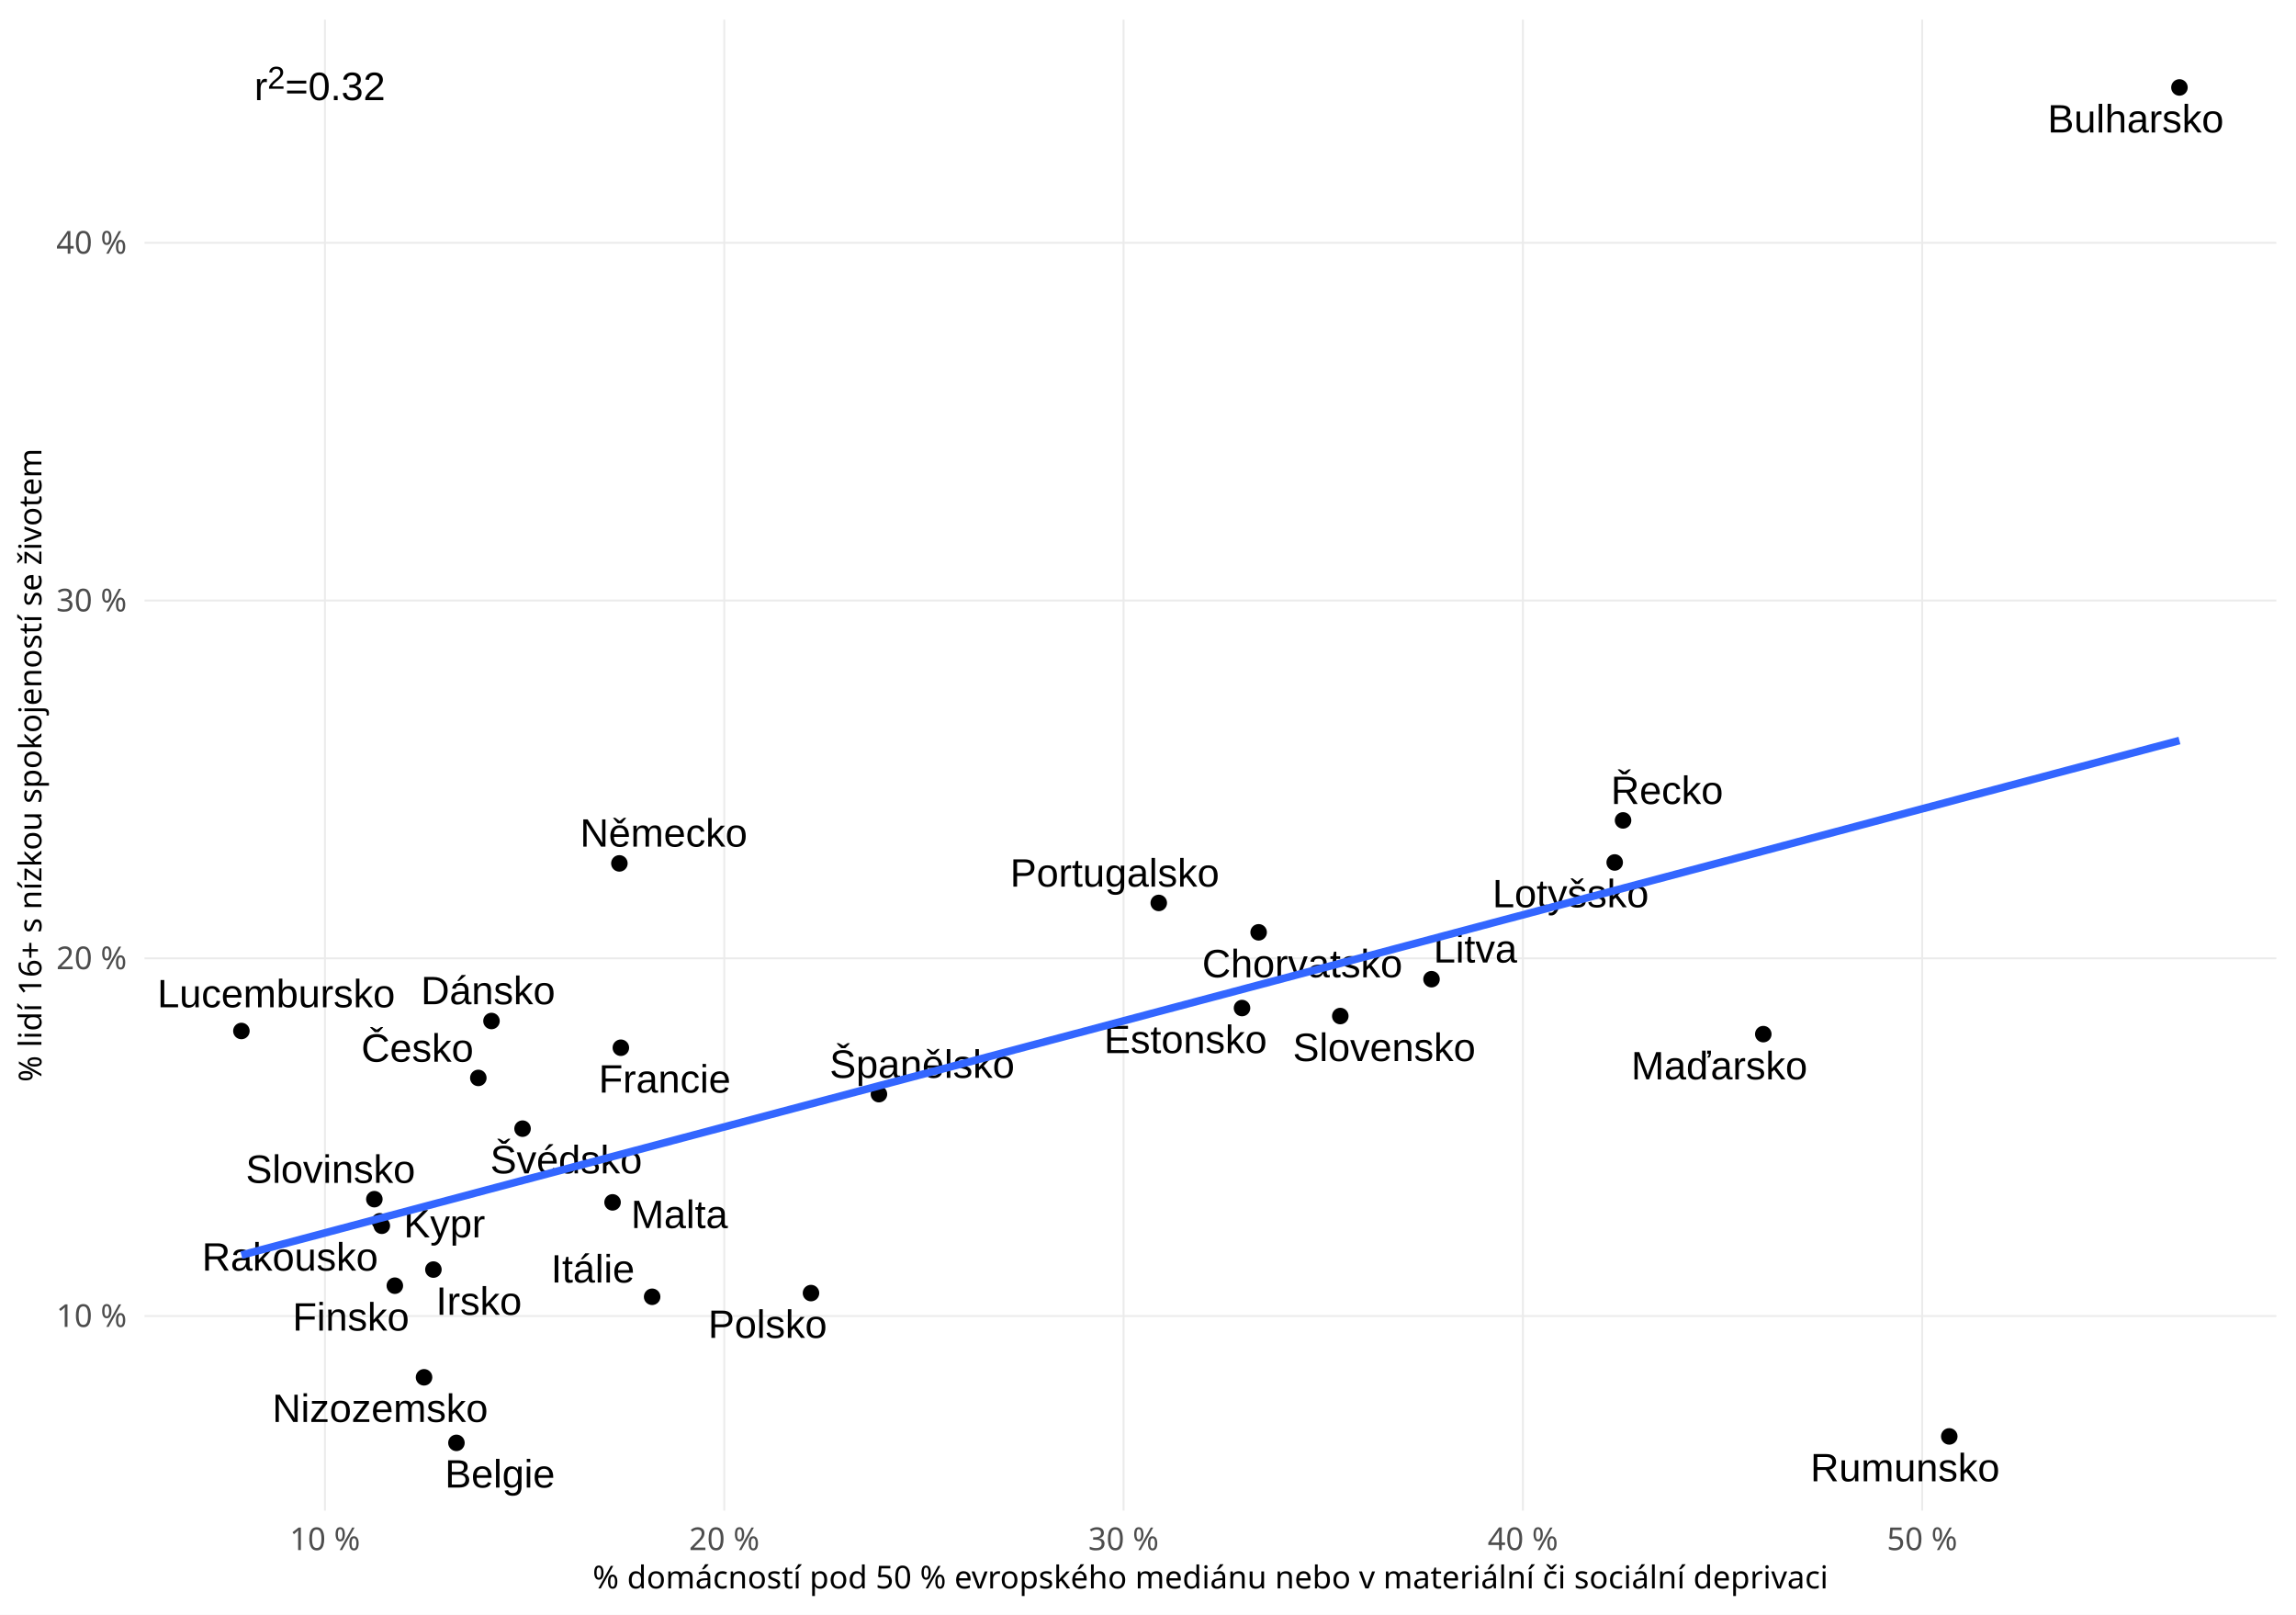
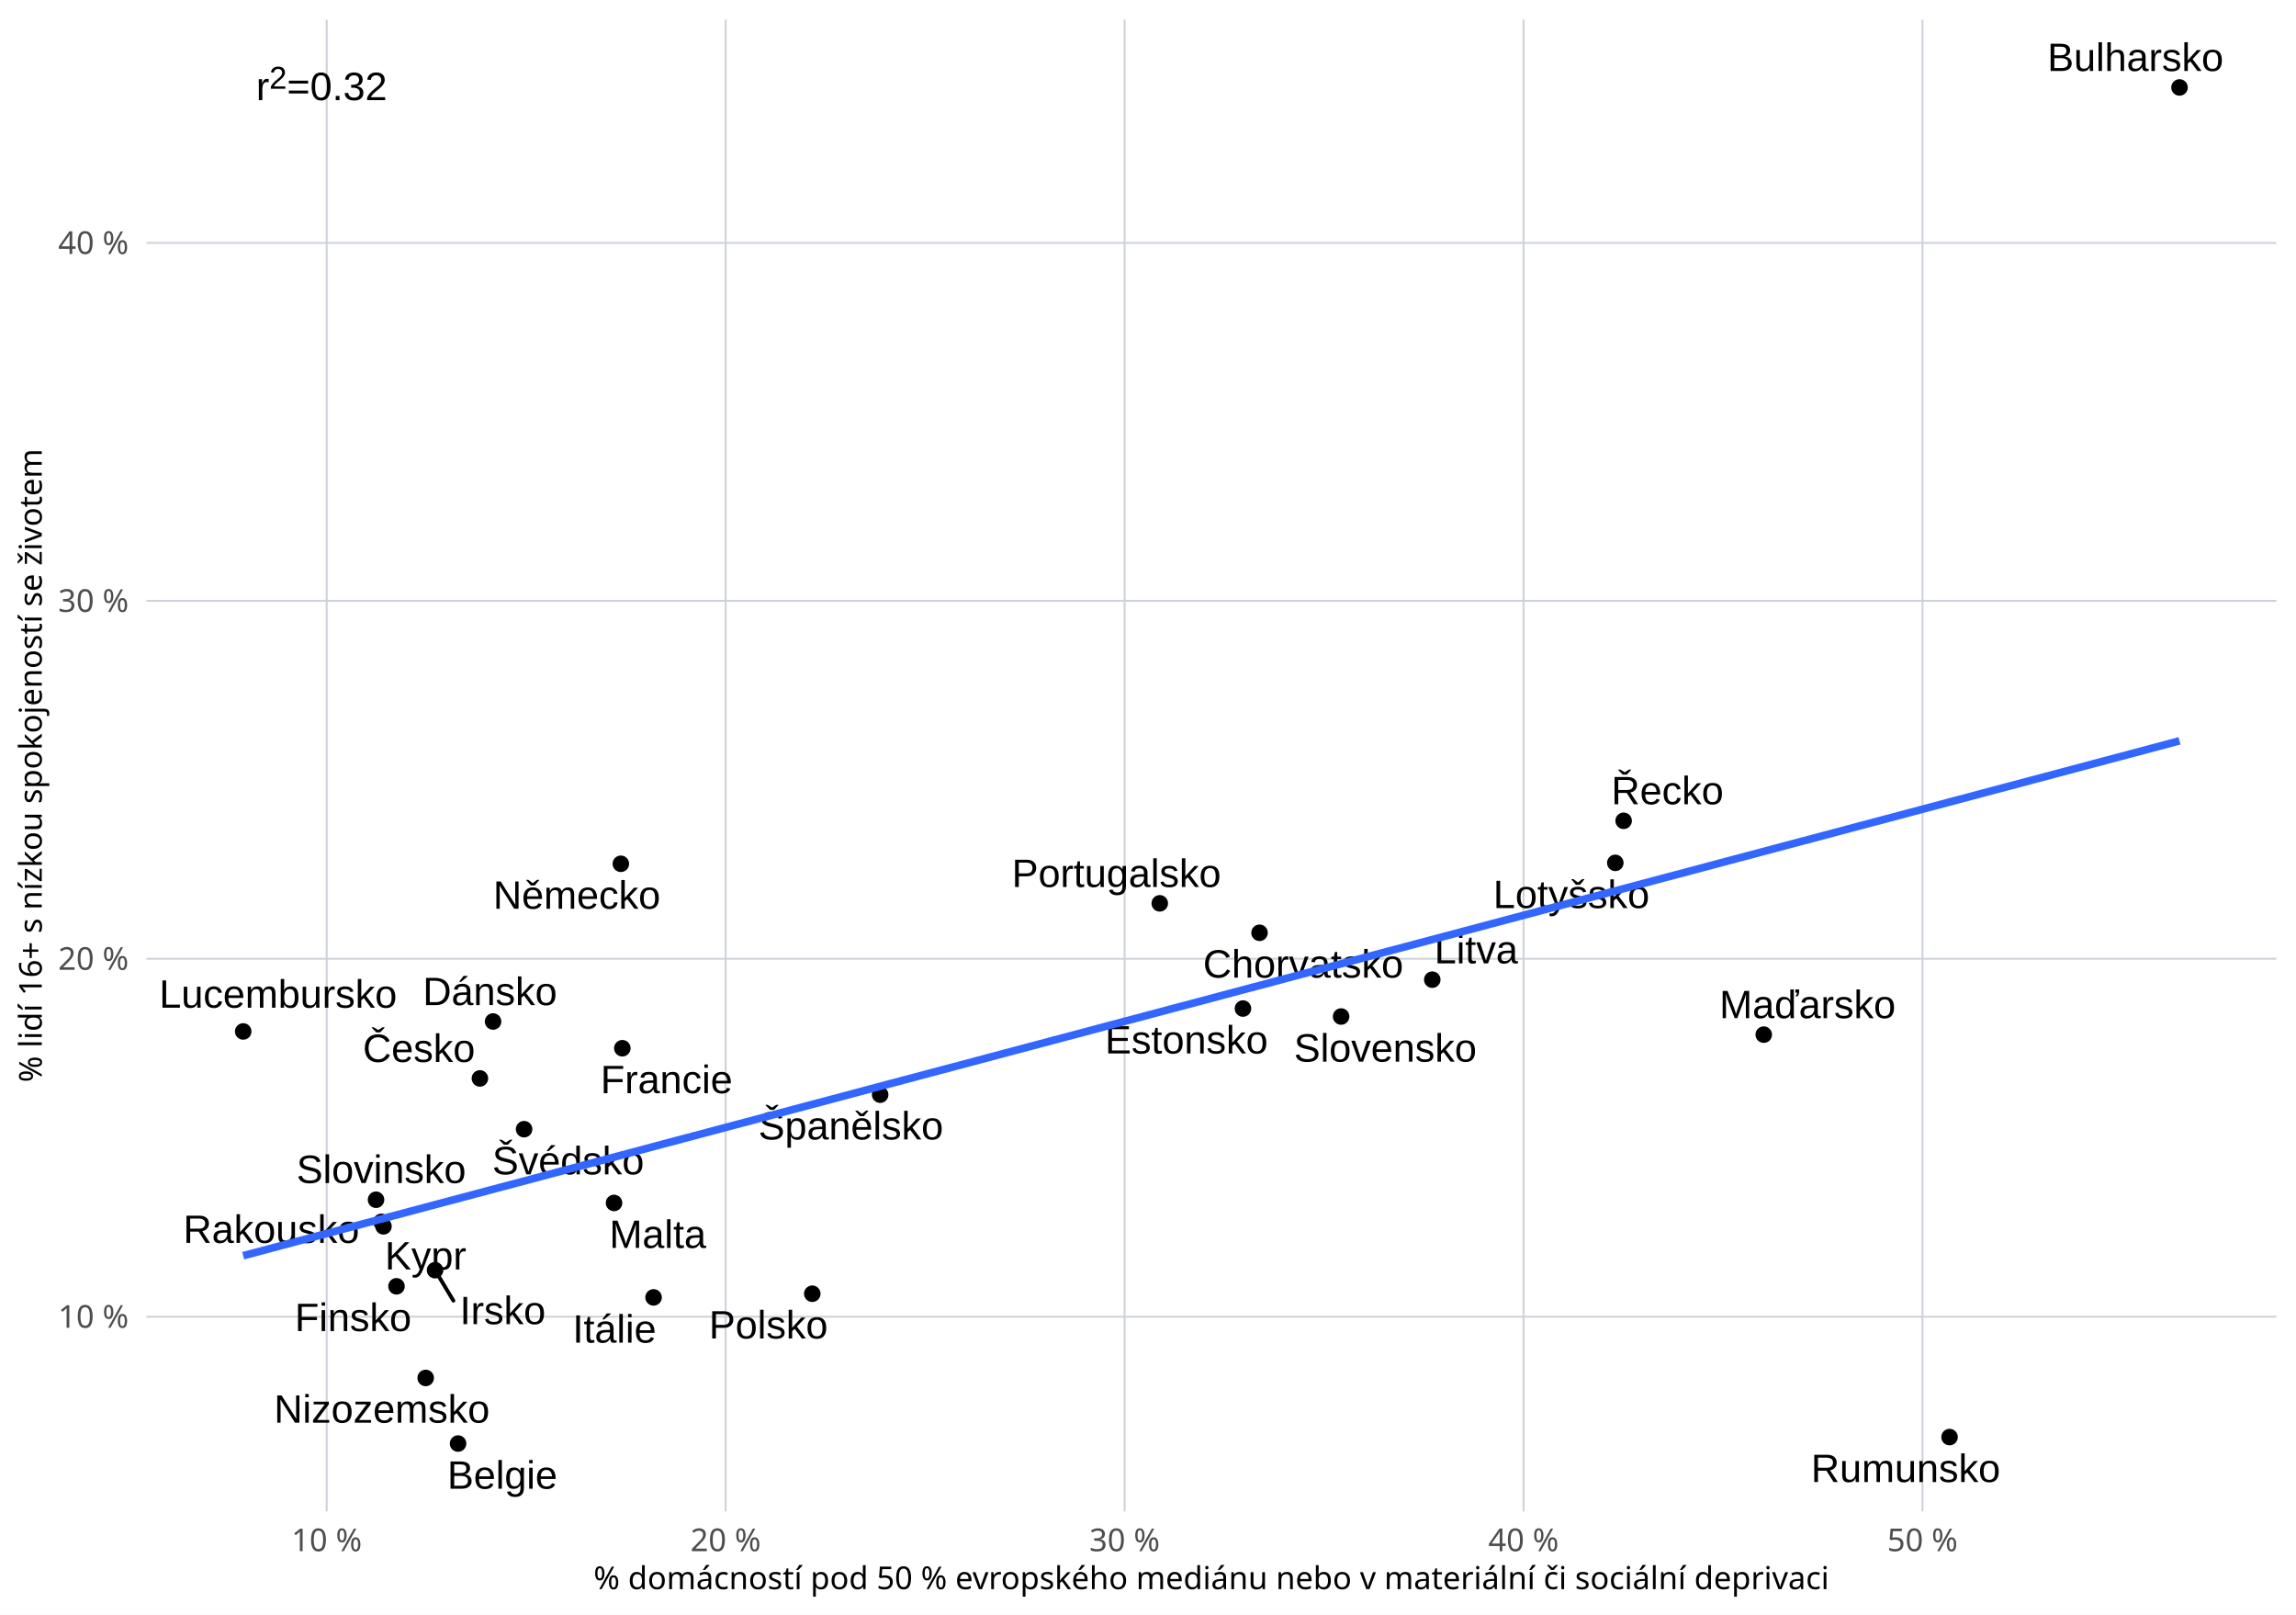
<svg xmlns="http://www.w3.org/2000/svg" class="svglite" width="640.00pt" height="450.00pt" viewBox="0 0 640.00 450.00">
  <defs>
    <style type="text/css">
    .svglite line, .svglite polyline, .svglite polygon, .svglite path, .svglite rect, .svglite circle {
      fill: none;
      stroke: #000000;
      stroke-linecap: round;
      stroke-linejoin: round;
      stroke-miterlimit: 10.00;
    }
    .svglite text {
      white-space: pre;
    }
  </style>
  </defs>
  <rect width="100%" height="100%" style="stroke: none; fill: #FFFFFF;" />
  <defs>
    <clipPath id="cpMC4wMHw2NDAuMDB8MC4wMHw0NTAuMDA=">
      <rect x="0.00" y="0.00" width="640.00" height="450.00" />
    </clipPath>
  </defs>
  <g clip-path="url(#cpMC4wMHw2NDAuMDB8MC4wMHw0NTAuMDA=)">
</g>
  <defs>
-     <clipPath id="cpNDAuMjh8NjM0LjUyfDUuNDh8NDIwLjk3">
-       <rect x="40.28" y="5.48" width="594.24" height="415.49" />
+     <clipPath id="cpNDAuODF8NjM0LjUyfDUuNDh8NDIxLjE3">
+       <rect x="40.81" y="5.48" width="593.71" height="415.69" />
    </clipPath>
  </defs>
-   <g clip-path="url(#cpNDAuMjh8NjM0LjUyfDUuNDh8NDIwLjk3)">
-     <polyline points="40.28,366.74 634.52,366.74 " style="stroke-width: 0.53; stroke: #EBEBEB; stroke-linecap: butt;" />
-     <polyline points="40.28,267.05 634.52,267.05 " style="stroke-width: 0.53; stroke: #EBEBEB; stroke-linecap: butt;" />
-     <polyline points="40.28,167.35 634.52,167.35 " style="stroke-width: 0.53; stroke: #EBEBEB; stroke-linecap: butt;" />
-     <polyline points="40.28,67.66 634.52,67.66 " style="stroke-width: 0.53; stroke: #EBEBEB; stroke-linecap: butt;" />
-     <polyline points="90.58,420.97 90.58,5.48 " style="stroke-width: 0.53; stroke: #EBEBEB; stroke-linecap: butt;" />
-     <polyline points="201.89,420.97 201.89,5.48 " style="stroke-width: 0.53; stroke: #EBEBEB; stroke-linecap: butt;" />
-     <polyline points="313.19,420.97 313.19,5.48 " style="stroke-width: 0.53; stroke: #EBEBEB; stroke-linecap: butt;" />
-     <polyline points="424.50,420.97 424.50,5.48 " style="stroke-width: 0.53; stroke: #EBEBEB; stroke-linecap: butt;" />
-     <polyline points="535.80,420.97 535.80,5.48 " style="stroke-width: 0.53; stroke: #EBEBEB; stroke-linecap: butt;" />
-     <circle cx="607.51" cy="24.37" r="1.95" style="stroke-width: 0.71; fill: #000000;" />
-     <circle cx="491.51" cy="288.18" r="1.95" style="stroke-width: 0.71; fill: #000000;" />
-     <circle cx="373.60" cy="283.14" r="1.95" style="stroke-width: 0.71; fill: #000000;" />
-     <circle cx="452.42" cy="228.62" r="1.95" style="stroke-width: 0.71; fill: #000000;" />
-     <circle cx="543.35" cy="400.28" r="1.95" style="stroke-width: 0.71; fill: #000000;" />
-     <circle cx="350.84" cy="259.81" r="1.95" style="stroke-width: 0.71; fill: #000000;" />
-     <circle cx="450.09" cy="240.34" r="1.95" style="stroke-width: 0.71; fill: #000000;" />
-     <circle cx="399.03" cy="272.87" r="1.95" style="stroke-width: 0.71; fill: #000000;" />
-     <circle cx="323.00" cy="251.62" r="1.95" style="stroke-width: 0.71; fill: #000000;" />
-     <circle cx="346.21" cy="280.91" r="1.95" style="stroke-width: 0.71; fill: #000000;" />
-     <circle cx="226.06" cy="360.34" r="1.95" style="stroke-width: 0.71; fill: #000000;" />
-     <circle cx="133.33" cy="300.38" r="1.95" style="stroke-width: 0.71; fill: #000000;" />
-     <circle cx="170.75" cy="335.06" r="1.95" style="stroke-width: 0.71; fill: #000000;" />
-     <circle cx="106.43" cy="341.58" r="1.95" style="stroke-width: 0.71; fill: #000000;" />
-     <circle cx="245.00" cy="304.90" r="1.95" style="stroke-width: 0.71; fill: #000000;" />
-     <circle cx="104.35" cy="334.17" r="1.95" style="stroke-width: 0.71; fill: #000000;" />
-     <circle cx="181.78" cy="361.37" r="1.95" style="stroke-width: 0.71; fill: #000000;" />
-     <circle cx="173.06" cy="291.97" r="1.95" style="stroke-width: 0.71; fill: #000000;" />
-     <circle cx="172.65" cy="240.60" r="1.95" style="stroke-width: 0.71; fill: #000000;" />
-     <circle cx="145.66" cy="314.52" r="1.95" style="stroke-width: 0.71; fill: #000000;" />
-     <circle cx="137.00" cy="284.52" r="1.95" style="stroke-width: 0.71; fill: #000000;" />
-     <circle cx="127.23" cy="402.08" r="1.95" style="stroke-width: 0.71; fill: #000000;" />
-     <circle cx="118.20" cy="383.81" r="1.95" style="stroke-width: 0.71; fill: #000000;" />
-     <circle cx="110.06" cy="358.28" r="1.95" style="stroke-width: 0.71; fill: #000000;" />
-     <circle cx="120.81" cy="353.79" r="1.95" style="stroke-width: 0.71; fill: #000000;" />
-     <circle cx="105.85" cy="340.33" r="1.95" style="stroke-width: 0.71; fill: #000000;" />
-     <circle cx="67.29" cy="287.30" r="1.95" style="stroke-width: 0.71; fill: #000000;" />
-     <text x="595.31" y="36.92" text-anchor="middle" style="font-size: 11.04px; font-family: &quot;Arial&quot;;" textLength="49.05px" lengthAdjust="spacingAndGlyphs">Bulharsko</text>
-     <text x="479.25" y="300.78" text-anchor="middle" style="font-size: 11.04px; font-family: &quot;Arial&quot;;" textLength="49.57px" lengthAdjust="spacingAndGlyphs">Maďarsko</text>
-     <text x="385.83" y="295.68" text-anchor="middle" style="font-size: 11.04px; font-family: &quot;Arial&quot;;" textLength="50.89px" lengthAdjust="spacingAndGlyphs">Slovensko</text>
-     <text x="464.68" y="224.05" text-anchor="middle" style="font-size: 11.04px; font-family: &quot;Arial&quot;;" textLength="31.26px" lengthAdjust="spacingAndGlyphs">Řecko</text>
-     <text x="531.02" y="412.80" text-anchor="middle" style="font-size: 11.04px; font-family: &quot;Arial&quot;;" textLength="52.72px" lengthAdjust="spacingAndGlyphs">Rumunsko</text>
-     <text x="363.01" y="272.34" text-anchor="middle" style="font-size: 11.04px; font-family: &quot;Arial&quot;;" textLength="55.79px" lengthAdjust="spacingAndGlyphs">Chorvatsko</text>
-     <text x="437.80" y="252.82" text-anchor="middle" style="font-size: 11.04px; font-family: &quot;Arial&quot;;" textLength="43.53px" lengthAdjust="spacingAndGlyphs">Lotyšsko</text>
-     <text x="411.24" y="268.22" text-anchor="middle" style="font-size: 11.04px; font-family: &quot;Arial&quot;;" textLength="23.30px" lengthAdjust="spacingAndGlyphs">Litva</text>
-     <text x="310.72" y="247.07" text-anchor="middle" style="font-size: 11.04px; font-family: &quot;Arial&quot;;" textLength="58.25px" lengthAdjust="spacingAndGlyphs">Portugalsko</text>
-     <text x="330.46" y="293.46" text-anchor="middle" style="font-size: 11.04px; font-family: &quot;Arial&quot;;" textLength="45.37px" lengthAdjust="spacingAndGlyphs">Estonsko</text>
-     <text x="213.96" y="372.83" text-anchor="middle" style="font-size: 11.04px; font-family: &quot;Arial&quot;;" textLength="33.11px" lengthAdjust="spacingAndGlyphs">Polsko</text>
-     <text x="116.35" y="295.87" text-anchor="middle" style="font-size: 11.04px; font-family: &quot;Arial&quot;;" textLength="31.26px" lengthAdjust="spacingAndGlyphs">Česko</text>
-     <text x="189.39" y="342.23" text-anchor="middle" style="font-size: 11.04px; font-family: &quot;Arial&quot;;" textLength="26.97px" lengthAdjust="spacingAndGlyphs">Malta</text>
-     <text x="123.88" y="344.82" text-anchor="middle" style="font-size: 11.04px; font-family: &quot;Arial&quot;;" textLength="22.68px" lengthAdjust="spacingAndGlyphs">Kypr</text>
-     <text x="257.03" y="300.35" text-anchor="middle" style="font-size: 11.04px; font-family: &quot;Arial&quot;;" textLength="51.51px" lengthAdjust="spacingAndGlyphs">Španělsko</text>
-     <text x="92.13" y="329.63" text-anchor="middle" style="font-size: 11.04px; font-family: &quot;Arial&quot;;" textLength="47.20px" lengthAdjust="spacingAndGlyphs">Slovinsko</text>
-     <text x="165.25" y="357.40" text-anchor="middle" style="font-size: 11.04px; font-family: &quot;Arial&quot;;" textLength="23.30px" lengthAdjust="spacingAndGlyphs">Itálie</text>
-     <text x="185.28" y="304.48" text-anchor="middle" style="font-size: 11.04px; font-family: &quot;Arial&quot;;" textLength="36.78px" lengthAdjust="spacingAndGlyphs">Francie</text>
-     <text x="185.00" y="235.93" text-anchor="middle" style="font-size: 11.04px; font-family: &quot;Arial&quot;;" textLength="46.58px" lengthAdjust="spacingAndGlyphs">Německo</text>
-     <text x="157.82" y="326.98" text-anchor="middle" style="font-size: 11.04px; font-family: &quot;Arial&quot;;" textLength="42.31px" lengthAdjust="spacingAndGlyphs">Švédsko</text>
-     <text x="136.04" y="279.84" text-anchor="middle" style="font-size: 11.04px; font-family: &quot;Arial&quot;;" textLength="37.40px" lengthAdjust="spacingAndGlyphs">Dánsko</text>
-     <text x="139.35" y="414.53" text-anchor="middle" style="font-size: 11.04px; font-family: &quot;Arial&quot;;" textLength="30.66px" lengthAdjust="spacingAndGlyphs">Belgie</text>
-     <text x="105.96" y="396.25" text-anchor="middle" style="font-size: 11.04px; font-family: &quot;Arial&quot;;" textLength="60.06px" lengthAdjust="spacingAndGlyphs">Nizozemsko</text>
-     <text x="97.81" y="370.79" text-anchor="middle" style="font-size: 11.04px; font-family: &quot;Arial&quot;;" textLength="32.49px" lengthAdjust="spacingAndGlyphs">Finsko</text>
-     <text x="133.48" y="366.39" text-anchor="middle" style="font-size: 11.04px; font-family: &quot;Arial&quot;;" textLength="23.90px" lengthAdjust="spacingAndGlyphs">Irsko</text>
-     <text x="80.84" y="354.08" text-anchor="middle" style="font-size: 11.04px; font-family: &quot;Arial&quot;;" textLength="49.05px" lengthAdjust="spacingAndGlyphs">Rakousko</text>
-     <text x="76.99" y="280.70" text-anchor="middle" style="font-size: 11.04px; font-family: &quot;Arial&quot;;" textLength="66.21px" lengthAdjust="spacingAndGlyphs">Lucembursko</text>
-     <polyline points="67.29,349.75 74.13,347.94 80.97,346.12 87.81,344.31 94.64,342.49 101.48,340.68 108.32,338.86 115.16,337.05 122.00,335.23 128.84,333.42 135.67,331.60 142.51,329.79 149.35,327.97 156.19,326.16 163.03,324.34 169.86,322.53 176.70,320.71 183.54,318.90 190.38,317.08 197.22,315.27 204.06,313.45 210.89,311.64 217.73,309.82 224.57,308.01 231.41,306.19 238.25,304.38 245.08,302.56 251.92,300.75 258.76,298.93 265.60,297.12 272.44,295.30 279.28,293.49 286.11,291.67 292.95,289.85 299.79,288.04 306.63,286.22 313.47,284.41 320.30,282.59 327.14,280.78 333.98,278.96 340.82,277.15 347.66,275.33 354.50,273.52 361.33,271.70 368.17,269.89 375.01,268.07 381.85,266.26 388.69,264.44 395.53,262.63 402.36,260.81 409.20,259.00 416.04,257.18 422.88,255.37 429.72,253.55 436.55,251.74 443.39,249.92 450.23,248.11 457.07,246.29 463.91,244.48 470.75,242.66 477.58,240.85 484.42,239.03 491.26,237.22 498.10,235.40 504.94,233.58 511.77,231.77 518.61,229.95 525.45,228.14 532.29,226.32 539.13,224.51 545.97,222.69 552.80,220.88 559.64,219.06 566.48,217.25 573.32,215.43 580.16,213.62 587.00,211.80 593.83,209.99 600.67,208.17 607.51,206.36 " style="stroke-width: 2.13; stroke: #3366FF; stroke-linecap: butt;" />
-     <text x="70.89" y="27.90" style="font-size: 11.04px; font-family: &quot;Arial&quot;;" textLength="3.67px" lengthAdjust="spacingAndGlyphs">r</text>
-     <text x="74.56" y="24.73" style="font-size: 8.83px; font-family: &quot;Arial&quot;;" textLength="4.91px" lengthAdjust="spacingAndGlyphs">2</text>
-     <text x="79.47" y="27.90" style="font-size: 11.04px; font-family: &quot;Arial&quot;;" textLength="27.91px" lengthAdjust="spacingAndGlyphs">=0.32</text>
+   <g clip-path="url(#cpNDAuODF8NjM0LjUyfDUuNDh8NDIxLjE3)">
+     <polyline points="40.81,366.92 634.52,366.92 " style="stroke-width: 0.53; stroke: #CDD1D9; stroke-linecap: butt;" />
+     <polyline points="40.81,267.17 634.52,267.17 " style="stroke-width: 0.53; stroke: #CDD1D9; stroke-linecap: butt;" />
+     <polyline points="40.81,167.43 634.52,167.43 " style="stroke-width: 0.53; stroke: #CDD1D9; stroke-linecap: butt;" />
+     <polyline points="40.81,67.69 634.52,67.69 " style="stroke-width: 0.53; stroke: #CDD1D9; stroke-linecap: butt;" />
+     <polyline points="91.06,421.17 91.06,5.48 " style="stroke-width: 0.53; stroke: #CDD1D9; stroke-linecap: butt;" />
+     <polyline points="202.27,421.17 202.27,5.48 " style="stroke-width: 0.53; stroke: #CDD1D9; stroke-linecap: butt;" />
+     <polyline points="313.48,421.17 313.48,5.48 " style="stroke-width: 0.53; stroke: #CDD1D9; stroke-linecap: butt;" />
+     <polyline points="424.68,421.17 424.68,5.48 " style="stroke-width: 0.53; stroke: #CDD1D9; stroke-linecap: butt;" />
+     <polyline points="535.89,421.17 535.89,5.48 " style="stroke-width: 0.53; stroke: #CDD1D9; stroke-linecap: butt;" />
+     <circle cx="607.53" cy="24.37" r="1.95" style="stroke-width: 0.71; fill: #000000;" />
+     <circle cx="491.64" cy="288.32" r="1.95" style="stroke-width: 0.71; fill: #000000;" />
+     <circle cx="373.83" cy="283.27" r="1.95" style="stroke-width: 0.71; fill: #000000;" />
+     <circle cx="452.58" cy="228.73" r="1.95" style="stroke-width: 0.71; fill: #000000;" />
+     <circle cx="543.43" cy="400.47" r="1.95" style="stroke-width: 0.71; fill: #000000;" />
+     <circle cx="351.09" cy="259.94" r="1.95" style="stroke-width: 0.71; fill: #000000;" />
+     <circle cx="450.26" cy="240.45" r="1.95" style="stroke-width: 0.71; fill: #000000;" />
+     <circle cx="399.24" cy="273.00" r="1.95" style="stroke-width: 0.71; fill: #000000;" />
+     <circle cx="323.28" cy="251.73" r="1.95" style="stroke-width: 0.71; fill: #000000;" />
+     <circle cx="346.47" cy="281.05" r="1.95" style="stroke-width: 0.71; fill: #000000;" />
+     <circle cx="226.42" cy="360.52" r="1.95" style="stroke-width: 0.71; fill: #000000;" />
+     <circle cx="133.77" cy="300.52" r="1.95" style="stroke-width: 0.71; fill: #000000;" />
+     <circle cx="171.16" cy="335.22" r="1.95" style="stroke-width: 0.71; fill: #000000;" />
+     <circle cx="106.89" cy="341.74" r="1.95" style="stroke-width: 0.71; fill: #000000;" />
+     <circle cx="245.34" cy="305.05" r="1.95" style="stroke-width: 0.71; fill: #000000;" />
+     <circle cx="104.82" cy="334.33" r="1.95" style="stroke-width: 0.71; fill: #000000;" />
+     <circle cx="182.18" cy="361.54" r="1.95" style="stroke-width: 0.71; fill: #000000;" />
+     <circle cx="173.47" cy="292.11" r="1.95" style="stroke-width: 0.71; fill: #000000;" />
+     <circle cx="173.06" cy="240.71" r="1.95" style="stroke-width: 0.71; fill: #000000;" />
+     <circle cx="146.09" cy="314.67" r="1.95" style="stroke-width: 0.71; fill: #000000;" />
+     <circle cx="137.44" cy="284.66" r="1.95" style="stroke-width: 0.71; fill: #000000;" />
+     <circle cx="127.68" cy="402.27" r="1.95" style="stroke-width: 0.71; fill: #000000;" />
+     <circle cx="118.66" cy="383.99" r="1.95" style="stroke-width: 0.71; fill: #000000;" />
+     <circle cx="110.52" cy="358.45" r="1.95" style="stroke-width: 0.71; fill: #000000;" />
+     <circle cx="121.27" cy="353.96" r="1.95" style="stroke-width: 0.71; fill: #000000;" />
+     <circle cx="106.32" cy="340.49" r="1.95" style="stroke-width: 0.71; fill: #000000;" />
+     <circle cx="67.79" cy="287.43" r="1.95" style="stroke-width: 0.71; fill: #000000;" />
+     <line x1="126.38" y1="362.45" x2="121.80" y2="354.85" style="stroke-width: 1.07;" />
+     <text x="595.24" y="19.78" text-anchor="middle" style="font-size: 11.04px; font-family: &quot;Arial&quot;;" textLength="49.05px" lengthAdjust="spacingAndGlyphs">Bulharsko</text>
+     <text x="503.84" y="283.73" text-anchor="middle" style="font-size: 11.04px; font-family: &quot;Arial&quot;;" textLength="49.57px" lengthAdjust="spacingAndGlyphs">Maďarsko</text>
+     <text x="386.14" y="295.85" text-anchor="middle" style="font-size: 11.04px; font-family: &quot;Arial&quot;;" textLength="50.89px" lengthAdjust="spacingAndGlyphs">Slovensko</text>
+     <text x="464.79" y="224.12" text-anchor="middle" style="font-size: 11.04px; font-family: &quot;Arial&quot;;" textLength="31.26px" lengthAdjust="spacingAndGlyphs">Řecko</text>
+     <text x="531.20" y="412.99" text-anchor="middle" style="font-size: 11.04px; font-family: &quot;Arial&quot;;" textLength="52.72px" lengthAdjust="spacingAndGlyphs">Rumunsko</text>
+     <text x="363.26" y="272.43" text-anchor="middle" style="font-size: 11.04px; font-family: &quot;Arial&quot;;" textLength="55.79px" lengthAdjust="spacingAndGlyphs">Chorvatsko</text>
+     <text x="438.01" y="253.04" text-anchor="middle" style="font-size: 11.04px; font-family: &quot;Arial&quot;;" textLength="43.53px" lengthAdjust="spacingAndGlyphs">Lotyšsko</text>
+     <text x="411.47" y="268.45" text-anchor="middle" style="font-size: 11.04px; font-family: &quot;Arial&quot;;" textLength="23.30px" lengthAdjust="spacingAndGlyphs">Litva</text>
+     <text x="311.20" y="247.17" text-anchor="middle" style="font-size: 11.04px; font-family: &quot;Arial&quot;;" textLength="58.25px" lengthAdjust="spacingAndGlyphs">Portugalsko</text>
+     <text x="330.72" y="293.57" text-anchor="middle" style="font-size: 11.04px; font-family: &quot;Arial&quot;;" textLength="45.37px" lengthAdjust="spacingAndGlyphs">Estonsko</text>
+     <text x="214.19" y="372.99" text-anchor="middle" style="font-size: 11.04px; font-family: &quot;Arial&quot;;" textLength="33.11px" lengthAdjust="spacingAndGlyphs">Polsko</text>
+     <text x="116.78" y="295.94" text-anchor="middle" style="font-size: 11.04px; font-family: &quot;Arial&quot;;" textLength="31.26px" lengthAdjust="spacingAndGlyphs">Česko</text>
+     <text x="183.35" y="347.76" text-anchor="middle" style="font-size: 11.04px; font-family: &quot;Arial&quot;;" textLength="26.97px" lengthAdjust="spacingAndGlyphs">Malta</text>
+     <text x="118.64" y="353.76" text-anchor="middle" style="font-size: 11.04px; font-family: &quot;Arial&quot;;" textLength="22.68px" lengthAdjust="spacingAndGlyphs">Kypr</text>
+     <text x="237.17" y="317.53" text-anchor="middle" style="font-size: 11.04px; font-family: &quot;Arial&quot;;" textLength="51.51px" lengthAdjust="spacingAndGlyphs">Španělsko</text>
+     <text x="106.27" y="329.67" text-anchor="middle" style="font-size: 11.04px; font-family: &quot;Arial&quot;;" textLength="47.20px" lengthAdjust="spacingAndGlyphs">Slovinsko</text>
+     <text x="171.27" y="374.15" text-anchor="middle" style="font-size: 11.04px; font-family: &quot;Arial&quot;;" textLength="23.30px" lengthAdjust="spacingAndGlyphs">Itálie</text>
+     <text x="185.80" y="304.63" text-anchor="middle" style="font-size: 11.04px; font-family: &quot;Arial&quot;;" textLength="36.78px" lengthAdjust="spacingAndGlyphs">Francie</text>
+     <text x="160.78" y="253.23" text-anchor="middle" style="font-size: 11.04px; font-family: &quot;Arial&quot;;" textLength="46.58px" lengthAdjust="spacingAndGlyphs">Německo</text>
+     <text x="158.37" y="327.25" text-anchor="middle" style="font-size: 11.04px; font-family: &quot;Arial&quot;;" textLength="42.31px" lengthAdjust="spacingAndGlyphs">Švédsko</text>
+     <text x="136.57" y="280.09" text-anchor="middle" style="font-size: 11.04px; font-family: &quot;Arial&quot;;" textLength="37.40px" lengthAdjust="spacingAndGlyphs">Dánsko</text>
+     <text x="140.02" y="414.86" text-anchor="middle" style="font-size: 11.04px; font-family: &quot;Arial&quot;;" textLength="30.66px" lengthAdjust="spacingAndGlyphs">Belgie</text>
+     <text x="106.44" y="396.45" text-anchor="middle" style="font-size: 11.04px; font-family: &quot;Arial&quot;;" textLength="60.06px" lengthAdjust="spacingAndGlyphs">Nizozemsko</text>
+     <text x="98.43" y="370.93" text-anchor="middle" style="font-size: 11.04px; font-family: &quot;Arial&quot;;" textLength="32.49px" lengthAdjust="spacingAndGlyphs">Finsko</text>
+     <text x="140.13" y="369.00" text-anchor="middle" style="font-size: 11.04px; font-family: &quot;Arial&quot;;" textLength="23.90px" lengthAdjust="spacingAndGlyphs">Irsko</text>
+     <text x="75.62" y="346.36" text-anchor="middle" style="font-size: 11.04px; font-family: &quot;Arial&quot;;" textLength="49.05px" lengthAdjust="spacingAndGlyphs">Rakousko</text>
+     <text x="77.51" y="280.81" text-anchor="middle" style="font-size: 11.04px; font-family: &quot;Arial&quot;;" textLength="66.21px" lengthAdjust="spacingAndGlyphs">Lucembursko</text>
+     <polyline points="67.79,349.92 74.63,348.11 81.46,346.29 88.29,344.47 95.12,342.66 101.95,340.84 108.79,339.03 115.62,337.21 122.45,335.39 129.28,333.58 136.11,331.76 142.95,329.95 149.78,328.13 156.61,326.31 163.44,324.50 170.28,322.68 177.11,320.87 183.94,319.05 190.77,317.23 197.60,315.42 204.44,313.60 211.27,311.79 218.10,309.97 224.93,308.15 231.76,306.34 238.60,304.52 245.43,302.70 252.26,300.89 259.09,299.07 265.93,297.26 272.76,295.44 279.59,293.62 286.42,291.81 293.25,289.99 300.09,288.18 306.92,286.36 313.75,284.54 320.58,282.73 327.41,280.91 334.25,279.10 341.08,277.28 347.91,275.46 354.74,273.65 361.58,271.83 368.41,270.02 375.24,268.20 382.07,266.38 388.90,264.57 395.74,262.75 402.57,260.94 409.40,259.12 416.23,257.30 423.07,255.49 429.90,253.67 436.73,251.86 443.56,250.04 450.39,248.22 457.23,246.41 464.06,244.59 470.89,242.78 477.72,240.96 484.55,239.14 491.39,237.33 498.22,235.51 505.05,233.70 511.88,231.88 518.72,230.06 525.55,228.25 532.38,226.43 539.21,224.62 546.04,222.80 552.88,220.98 559.71,219.17 566.54,217.35 573.37,215.54 580.20,213.72 587.04,211.90 593.87,210.09 600.70,208.27 607.53,206.45 " style="stroke-width: 2.13; stroke: #3366FF; stroke-linecap: butt;" />
+     <text x="71.39" y="27.91" style="font-size: 11.04px; font-family: &quot;Arial&quot;;" textLength="3.67px" lengthAdjust="spacingAndGlyphs">r</text>
+     <text x="75.06" y="24.74" style="font-size: 8.83px; font-family: &quot;Arial&quot;;" textLength="4.91px" lengthAdjust="spacingAndGlyphs">2</text>
+     <text x="79.98" y="27.91" style="font-size: 11.04px; font-family: &quot;Arial&quot;;" textLength="27.91px" lengthAdjust="spacingAndGlyphs">=0.32</text>
  </g>
  <g clip-path="url(#cpMC4wMHw2NDAuMDB8MC4wMHw0NTAuMDA=)">
-     <text x="35.35" y="369.77" text-anchor="end" style="font-size: 8.80px;fill: #4D4D4D; font-family: &quot;Fira Sans&quot;;" textLength="18.32px" lengthAdjust="spacingAndGlyphs">10 %</text>
-     <text x="35.35" y="270.08" text-anchor="end" style="font-size: 8.80px;fill: #4D4D4D; font-family: &quot;Fira Sans&quot;;" textLength="18.86px" lengthAdjust="spacingAndGlyphs">20 %</text>
-     <text x="35.35" y="170.38" text-anchor="end" style="font-size: 8.80px;fill: #4D4D4D; font-family: &quot;Fira Sans&quot;;" textLength="18.90px" lengthAdjust="spacingAndGlyphs">30 %</text>
-     <text x="35.35" y="70.69" text-anchor="end" style="font-size: 8.80px;fill: #4D4D4D; font-family: &quot;Fira Sans&quot;;" textLength="19.19px" lengthAdjust="spacingAndGlyphs">40 %</text>
-     <text x="90.58" y="431.96" text-anchor="middle" style="font-size: 8.80px;fill: #4D4D4D; font-family: &quot;Fira Sans&quot;;" textLength="18.32px" lengthAdjust="spacingAndGlyphs">10 %</text>
-     <text x="201.89" y="431.96" text-anchor="middle" style="font-size: 8.80px;fill: #4D4D4D; font-family: &quot;Fira Sans&quot;;" textLength="18.86px" lengthAdjust="spacingAndGlyphs">20 %</text>
-     <text x="313.19" y="431.96" text-anchor="middle" style="font-size: 8.80px;fill: #4D4D4D; font-family: &quot;Fira Sans&quot;;" textLength="18.90px" lengthAdjust="spacingAndGlyphs">30 %</text>
-     <text x="424.50" y="431.96" text-anchor="middle" style="font-size: 8.80px;fill: #4D4D4D; font-family: &quot;Fira Sans&quot;;" textLength="19.19px" lengthAdjust="spacingAndGlyphs">40 %</text>
-     <text x="535.80" y="431.96" text-anchor="middle" style="font-size: 8.80px;fill: #4D4D4D; font-family: &quot;Fira Sans&quot;;" textLength="18.91px" lengthAdjust="spacingAndGlyphs">50 %</text>
-     <text x="337.40" y="442.64" text-anchor="middle" style="font-size: 8.80px; font-family: &quot;Fira Sans&quot;;" textLength="336.65px" lengthAdjust="spacingAndGlyphs">% domácností pod 50 % evropského mediánu nebo v materiální či sociální deprivaci</text>
-     <text transform="translate(11.54,213.22) rotate(-90)" text-anchor="middle" style="font-size: 8.80px; font-family: &quot;Fira Sans&quot;;" textLength="171.32px" lengthAdjust="spacingAndGlyphs">% lidí 16+ s nízkou spokojeností se životem</text>
+     <text x="35.87" y="370.00" text-anchor="end" style="font-size: 8.80px;fill: #4D4D4D; font-family: &quot;Haffer&quot;;" textLength="17.61px" lengthAdjust="spacingAndGlyphs">10 %</text>
+     <text x="35.87" y="270.26" text-anchor="end" style="font-size: 8.80px;fill: #4D4D4D; font-family: &quot;Haffer&quot;;" textLength="19.32px" lengthAdjust="spacingAndGlyphs">20 %</text>
+     <text x="35.87" y="170.51" text-anchor="end" style="font-size: 8.80px;fill: #4D4D4D; font-family: &quot;Haffer&quot;;" textLength="19.42px" lengthAdjust="spacingAndGlyphs">30 %</text>
+     <text x="35.87" y="70.77" text-anchor="end" style="font-size: 8.80px;fill: #4D4D4D; font-family: &quot;Haffer&quot;;" textLength="19.81px" lengthAdjust="spacingAndGlyphs">40 %</text>
+     <text x="91.06" y="432.26" text-anchor="middle" style="font-size: 8.80px;fill: #4D4D4D; font-family: &quot;Haffer&quot;;" textLength="17.61px" lengthAdjust="spacingAndGlyphs">10 %</text>
+     <text x="202.27" y="432.26" text-anchor="middle" style="font-size: 8.80px;fill: #4D4D4D; font-family: &quot;Haffer&quot;;" textLength="19.32px" lengthAdjust="spacingAndGlyphs">20 %</text>
+     <text x="313.48" y="432.26" text-anchor="middle" style="font-size: 8.80px;fill: #4D4D4D; font-family: &quot;Haffer&quot;;" textLength="19.42px" lengthAdjust="spacingAndGlyphs">30 %</text>
+     <text x="424.68" y="432.26" text-anchor="middle" style="font-size: 8.80px;fill: #4D4D4D; font-family: &quot;Haffer&quot;;" textLength="19.81px" lengthAdjust="spacingAndGlyphs">40 %</text>
+     <text x="535.89" y="432.26" text-anchor="middle" style="font-size: 8.80px;fill: #4D4D4D; font-family: &quot;Haffer&quot;;" textLength="19.40px" lengthAdjust="spacingAndGlyphs">50 %</text>
+     <text x="337.66" y="442.84" text-anchor="middle" style="font-size: 8.80px; font-family: &quot;Haffer&quot;;" textLength="333.78px" lengthAdjust="spacingAndGlyphs">% domácností pod 50 % evropského mediánu nebo v materiální či sociální deprivaci</text>
+     <text transform="translate(11.64,213.32) rotate(-90)" text-anchor="middle" style="font-size: 8.80px; font-family: &quot;Haffer&quot;;" textLength="165.41px" lengthAdjust="spacingAndGlyphs">% lidí 16+ s nízkou spokojeností se životem</text>
  </g>
</svg>
